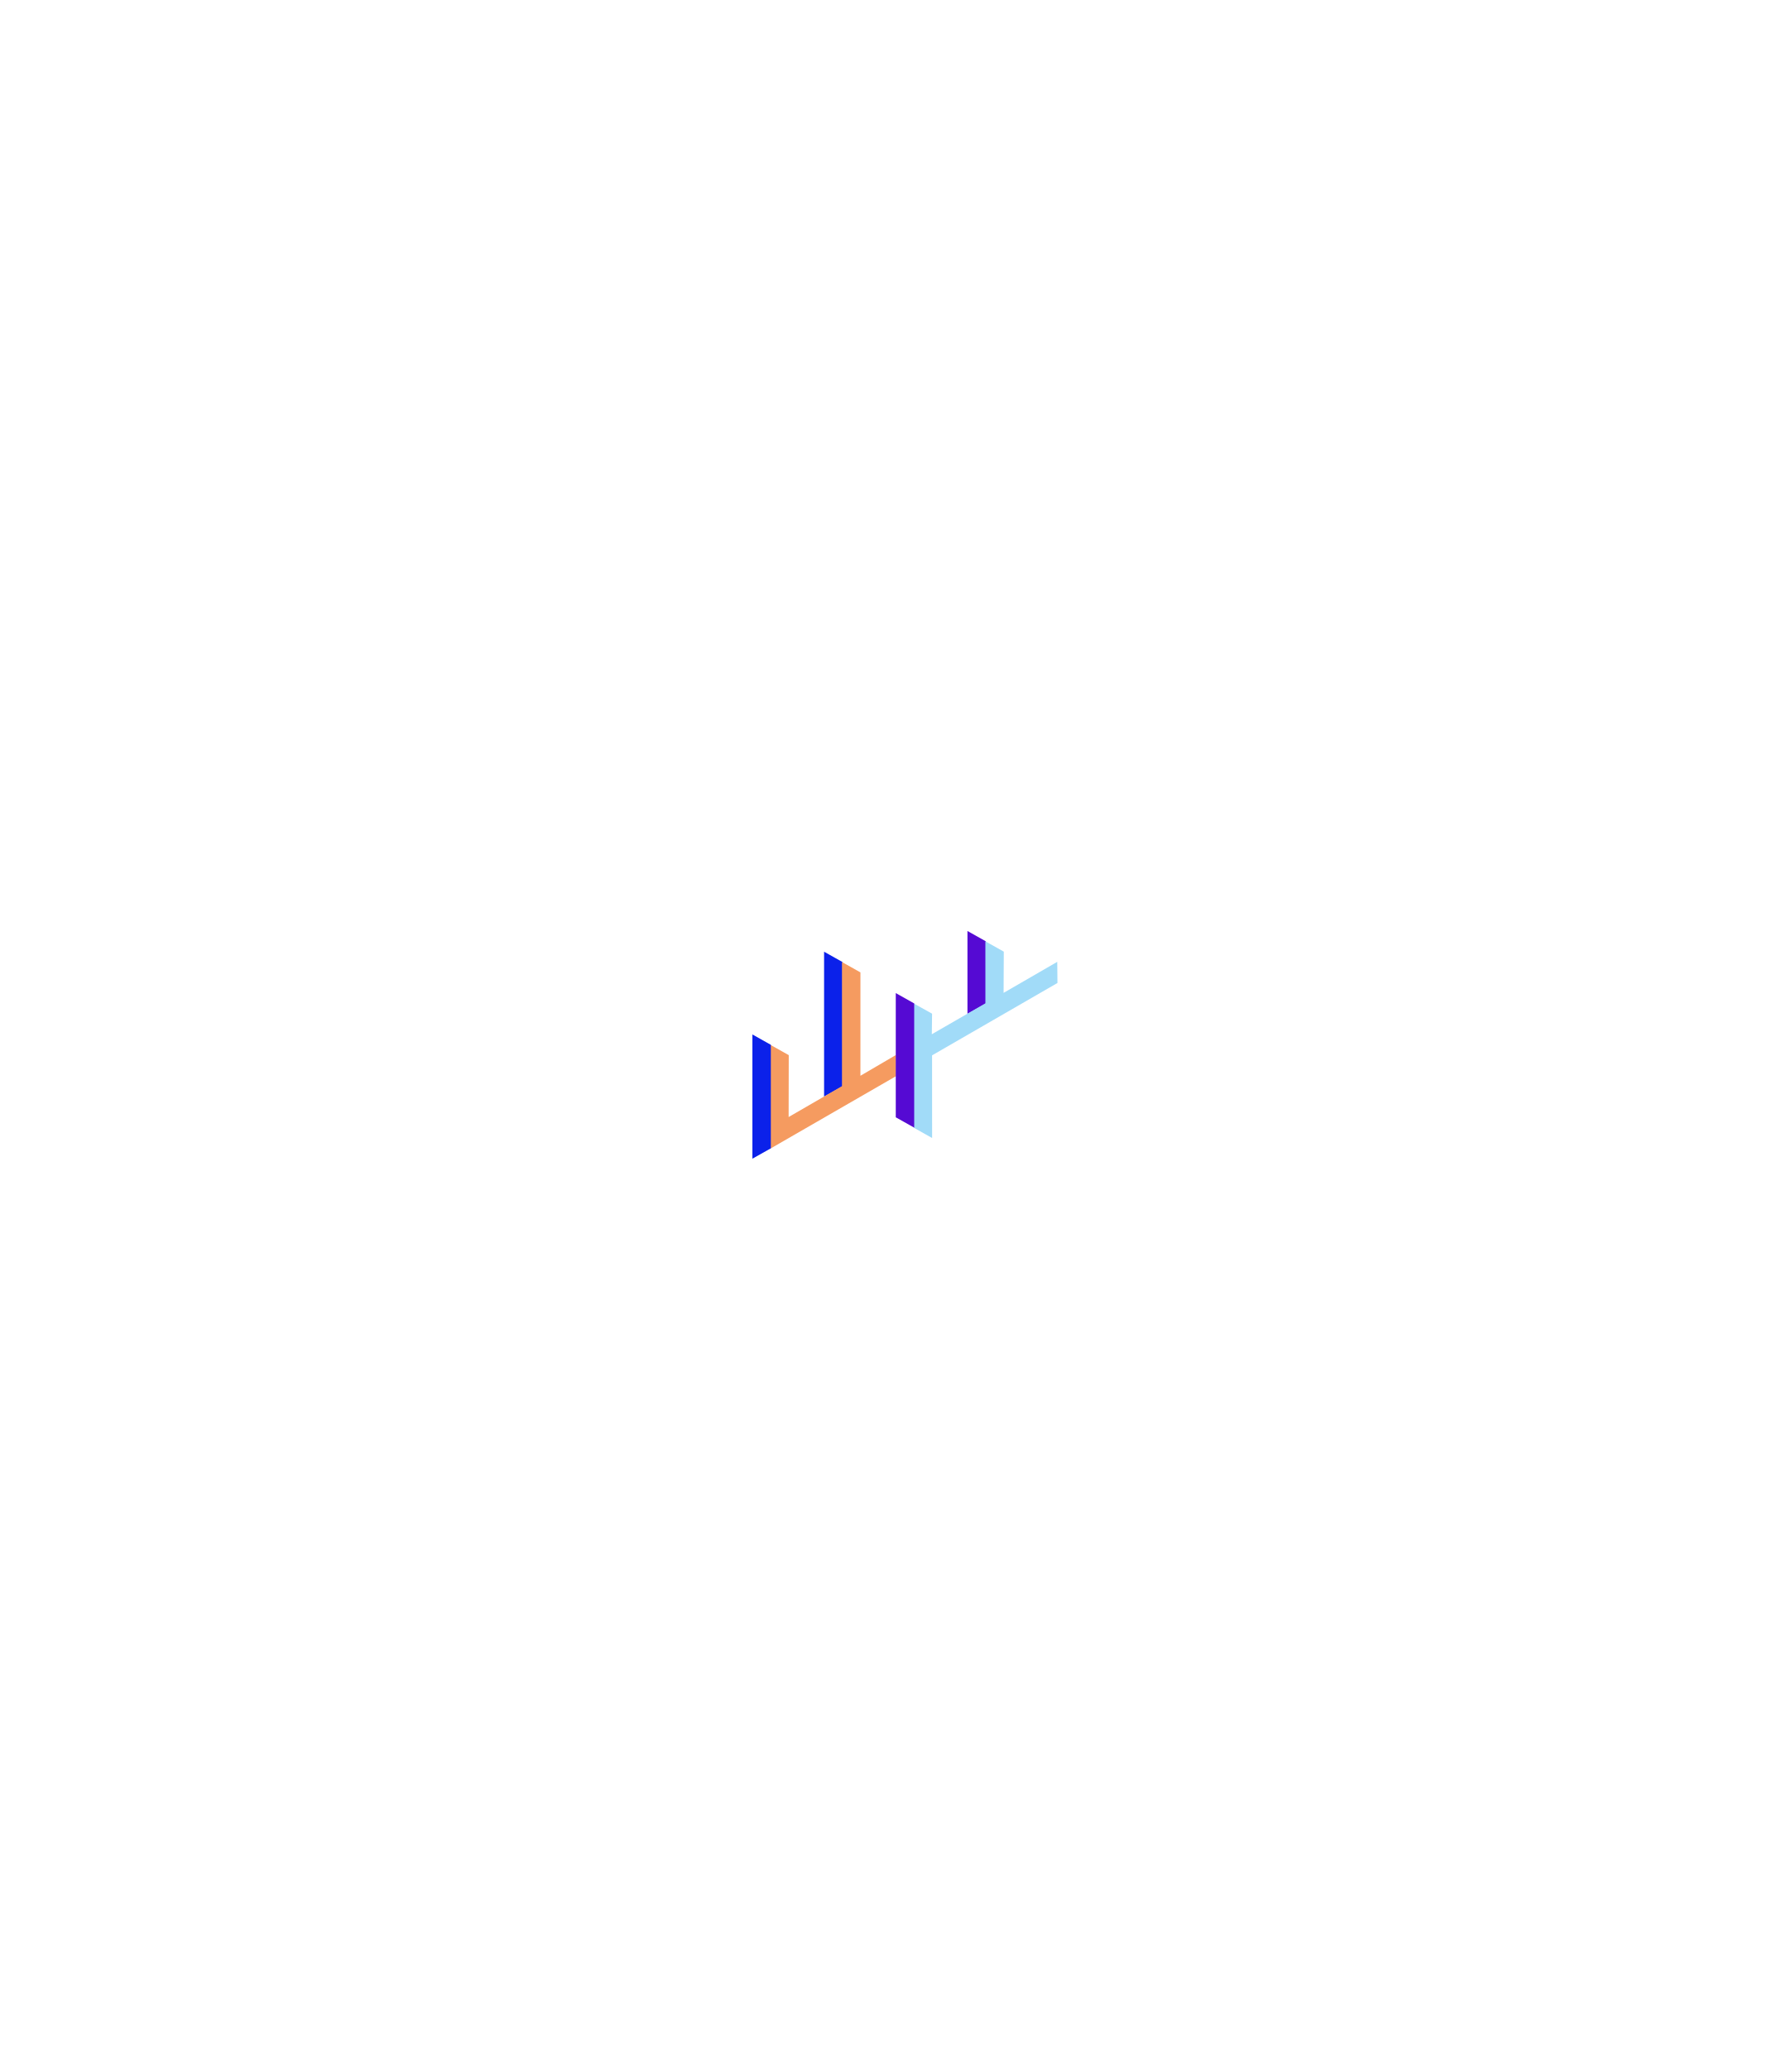
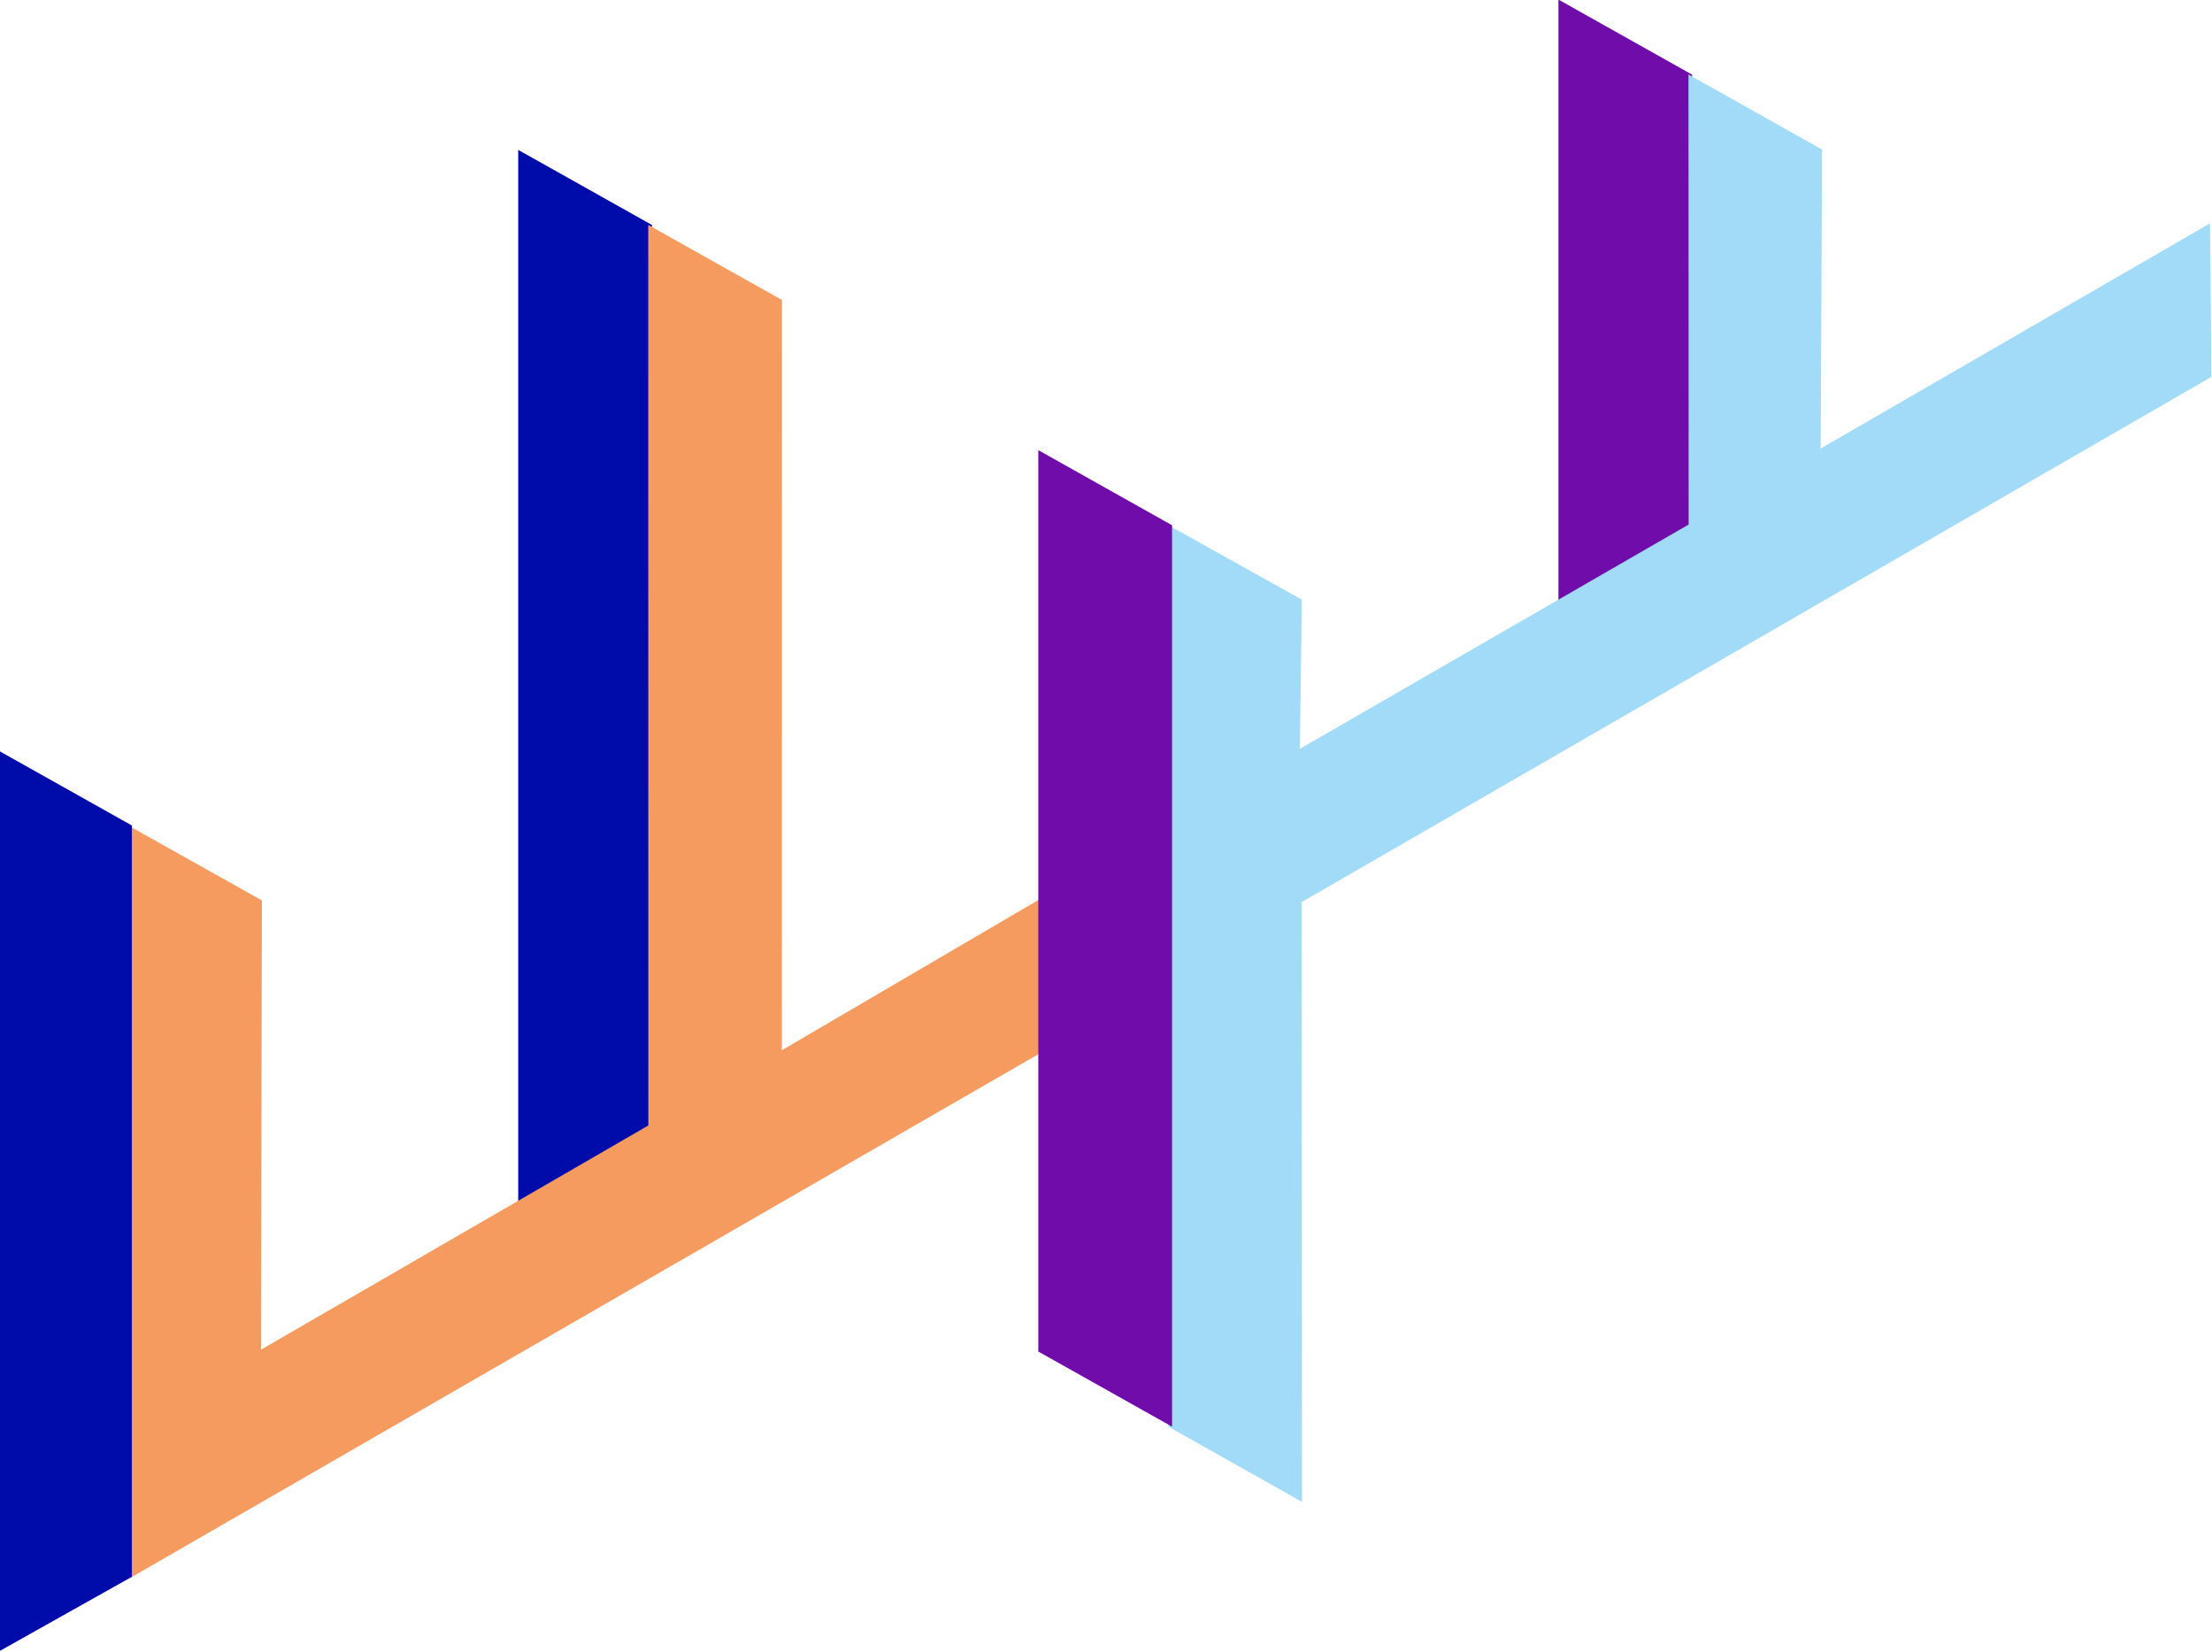
- <svg xmlns="http://www.w3.org/2000/svg" id="Hexels SVG Export" version="1.1" viewBox="0 -0 2078 2400" xml:space="preserve">
+ <svg xmlns="http://www.w3.org/2000/svg" id="Hexels SVG Export" version="1.1" viewBox="0 -0 442 330" xml:space="preserve">
  <g id="Root" transform="matrix(1.000, 0.000, 0.000, 1.000, 0.000, 0.000)">
    <g id="Layer 1" transform="matrix(1.000, 0.000, 0.000, 1.000, 0.000, 0.000)">
-       <path d="M 1122.07,1079.93 L 1122.07,1176.07 L 1143.44,1164.07 L 1143.44,1091.93 L 1122.07,1079.93  z " style="fill:#550ad3;fill-opacity:1.00" />
-       <path d="M 1142.86,1091.90 L 1142.89,1163.85 L 1080.74,1199.71 L 1081.05,1175.85 L 1059.71,1163.95 L 1059.71,1308.04 L 1081.09,1320.07 L 1081.03,1224.19 L 1226.46,1140.24 L 1226.23,1115.71 L 1163.99,1151.71 L 1164.22,1103.90 L 1142.86,1091.90  z " style="fill:#a1dbf8;fill-opacity:1.00" />
-       <path d="M 955.79,1103.96 L 955.79,1272.04 L 977.17,1260.04 L 977.17,1115.96 L 955.79,1103.96  z " style="fill:#0b21ea;fill-opacity:1.00" />
-       <path d="M 976.58,1115.95 L 976.59,1259.90 L 914.67,1295.74 L 914.81,1223.93 L 893.44,1211.94 L 893.66,1332.29 L 1039.40,1248.24 L 1039.23,1223.70 L 997.93,1247.88 L 997.95,1127.95 L 976.58,1115.95  z " style="fill:#f59b60;fill-opacity:1.00" />
-       <path d="M 1038.93,1151.95 L 1038.93,1296.04 L 1060.31,1308.05 L 1060.31,1163.96 L 1038.93,1151.95  z " style="fill:#550ad3;fill-opacity:1.00" />
-       <path d="M 872.65,1199.95 L 872.65,1344.05 L 894.03,1332.05 L 894.03,1211.95 L 872.65,1199.95  z " style="fill:#0b21ea;fill-opacity:1.00" />
+       <path d="M 311.40,-0.09 L 311.40,120.09 L 338.11,105.09 L 338.11,14.91 L 311.40,-0.09  z " style="fill:#700caa;fill-opacity:1.00" />
+       <path d="M 337.39,14.88 L 337.42,104.81 L 259.73,149.63 L 260.13,119.81 L 233.46,104.94 L 233.45,285.05 L 260.17,300.09 L 260.10,180.24 L 441.89,75.30 L 441.60,44.63 L 363.80,89.63 L 364.08,29.88 L 337.39,14.88  z " style="fill:#a1dbf8;fill-opacity:1.00" />
+       <path d="M 103.55,29.95 L 103.55,240.05 L 130.27,225.05 L 130.27,44.95 L 103.55,29.95  z " style="fill:#000caa;fill-opacity:1.00" />
+       <path d="M 129.53,44.94 L 129.55,224.88 L 52.15,269.68 L 52.33,179.91 L 25.61,164.93 L 25.89,315.36 L 208.07,210.30 L 207.85,179.62 L 156.23,209.85 L 156.25,59.94 L 129.53,44.94  z " style="fill:#f59b60;fill-opacity:1.00" />
+       <path d="M 207.47,89.94 L 207.47,270.05 L 234.20,285.06 L 234.20,104.95 L 207.47,89.94  z " style="fill:#700caa;fill-opacity:1.00" />
+       <path d="M -0.37,149.94 L -0.37,330.06 L 26.35,315.06 L 26.35,164.94 L -0.37,149.94  z " style="fill:#000caa;fill-opacity:1.00" />
    </g>
  </g>
</svg>
